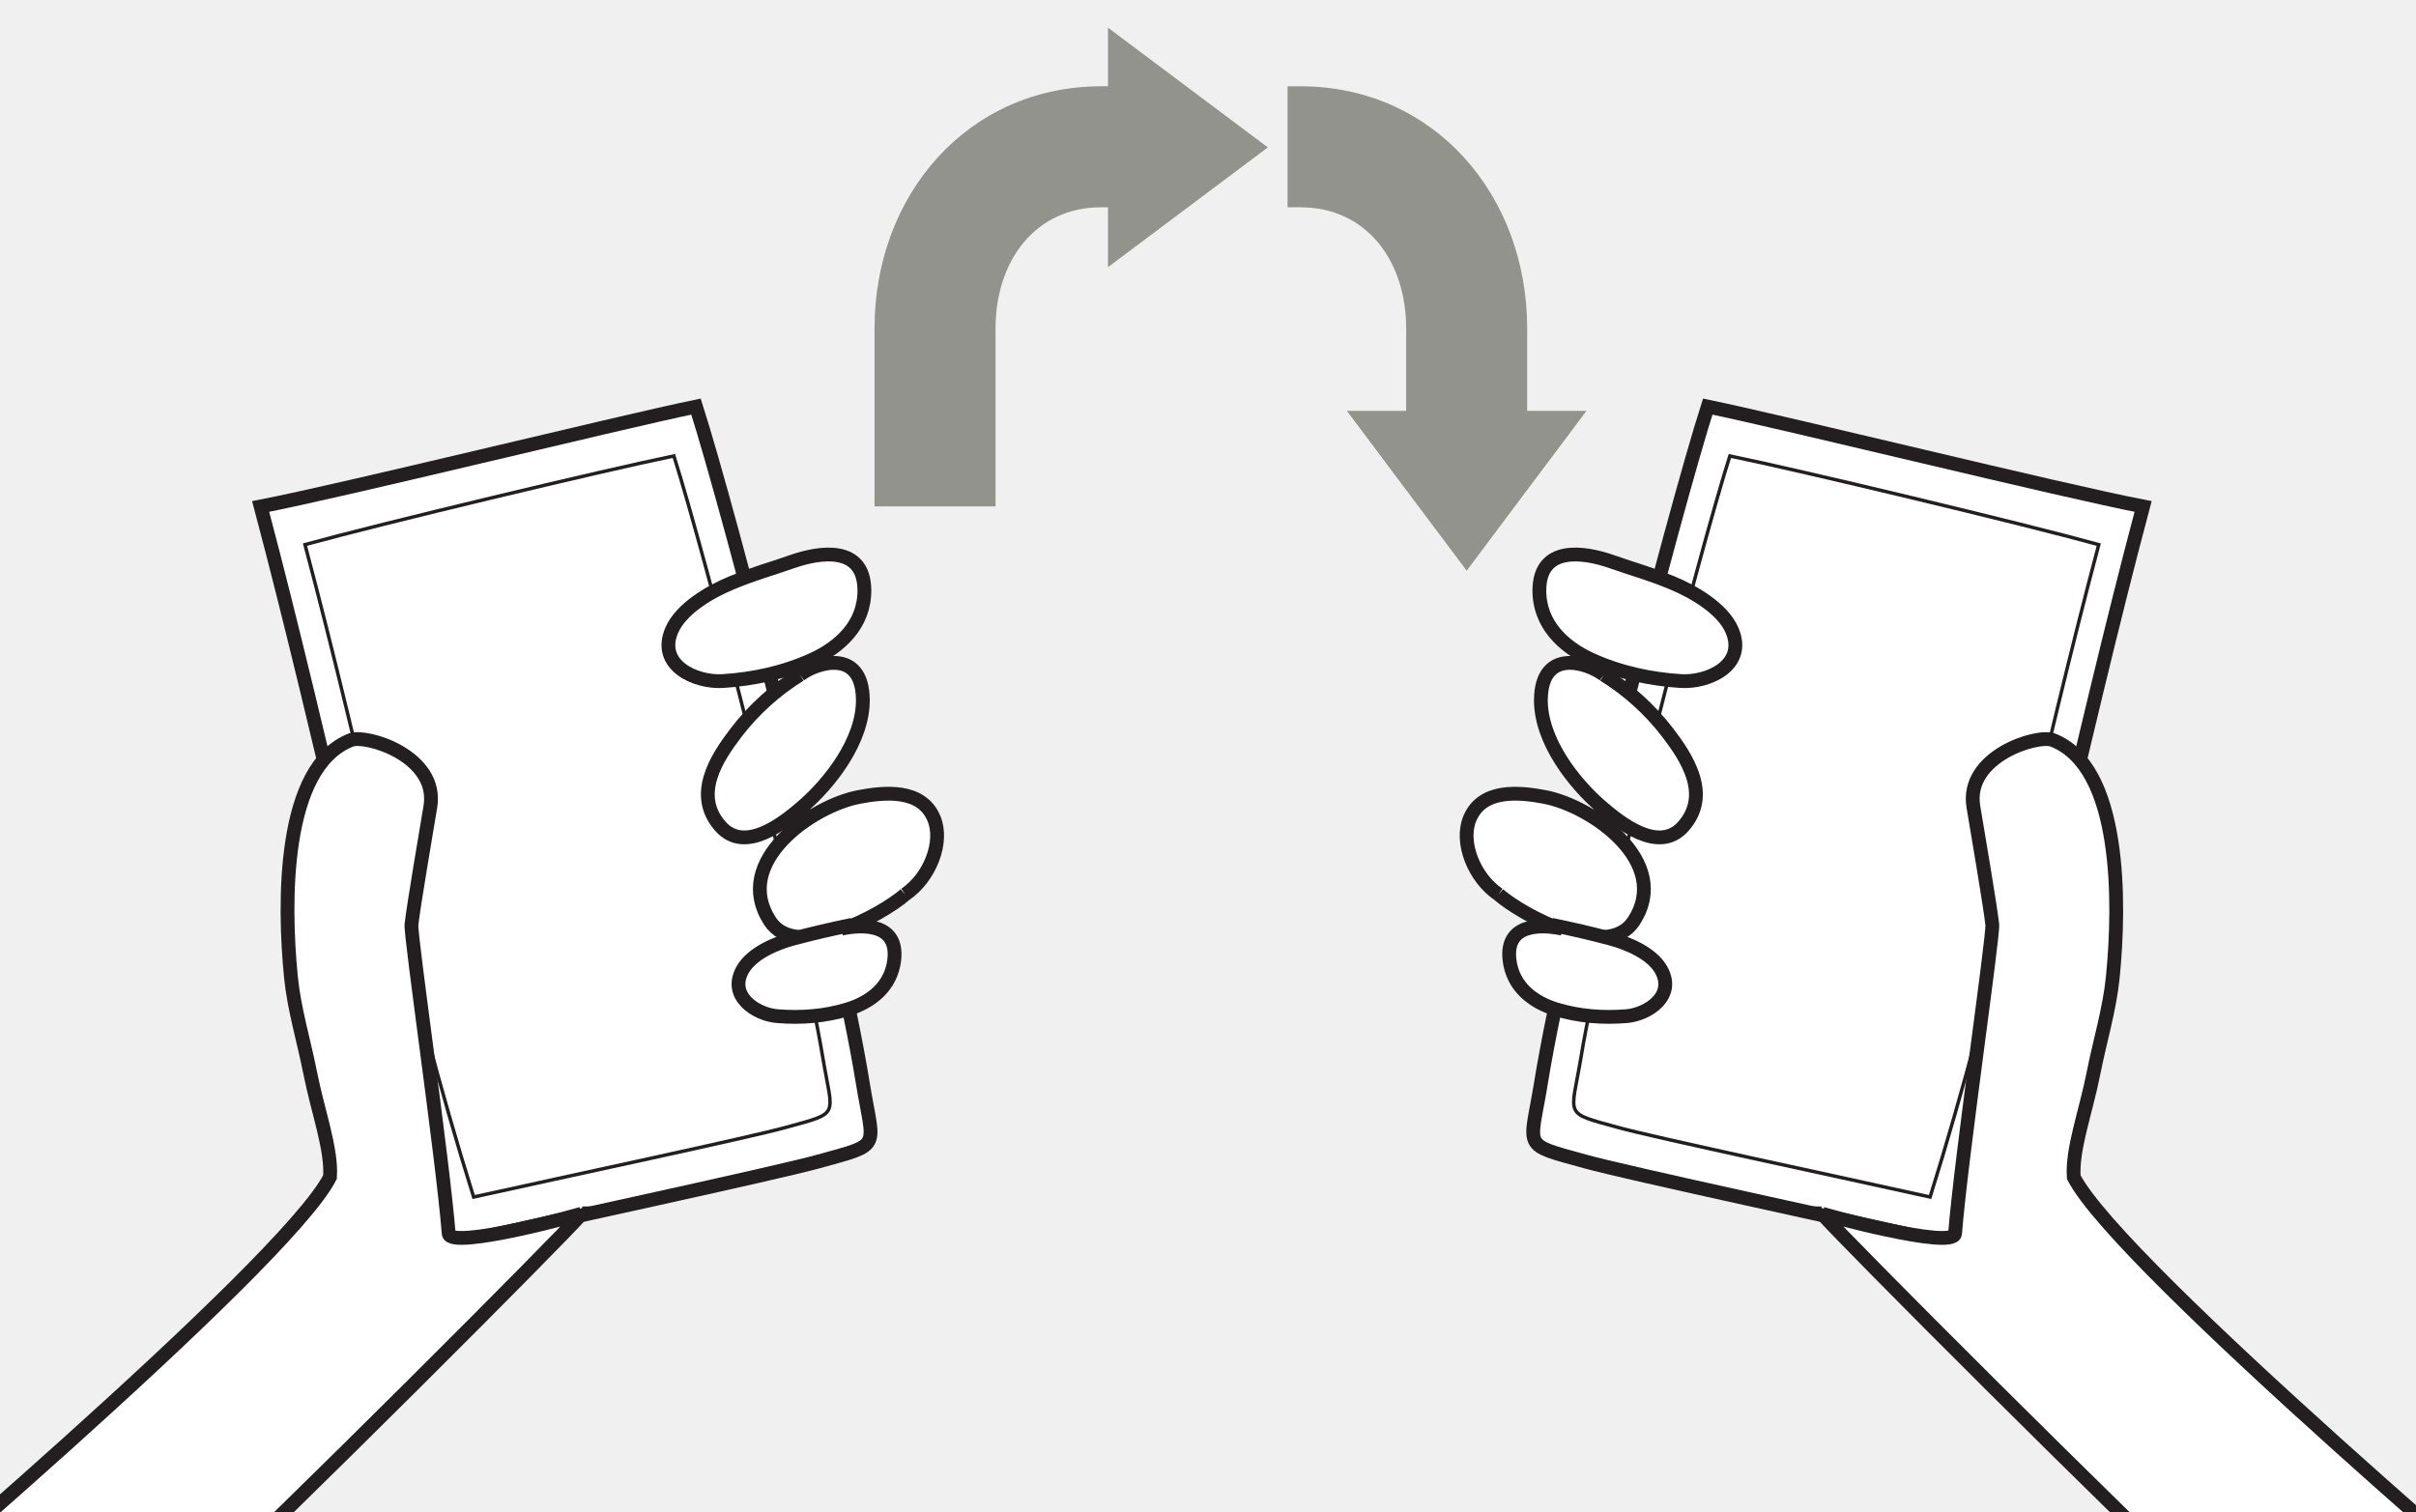
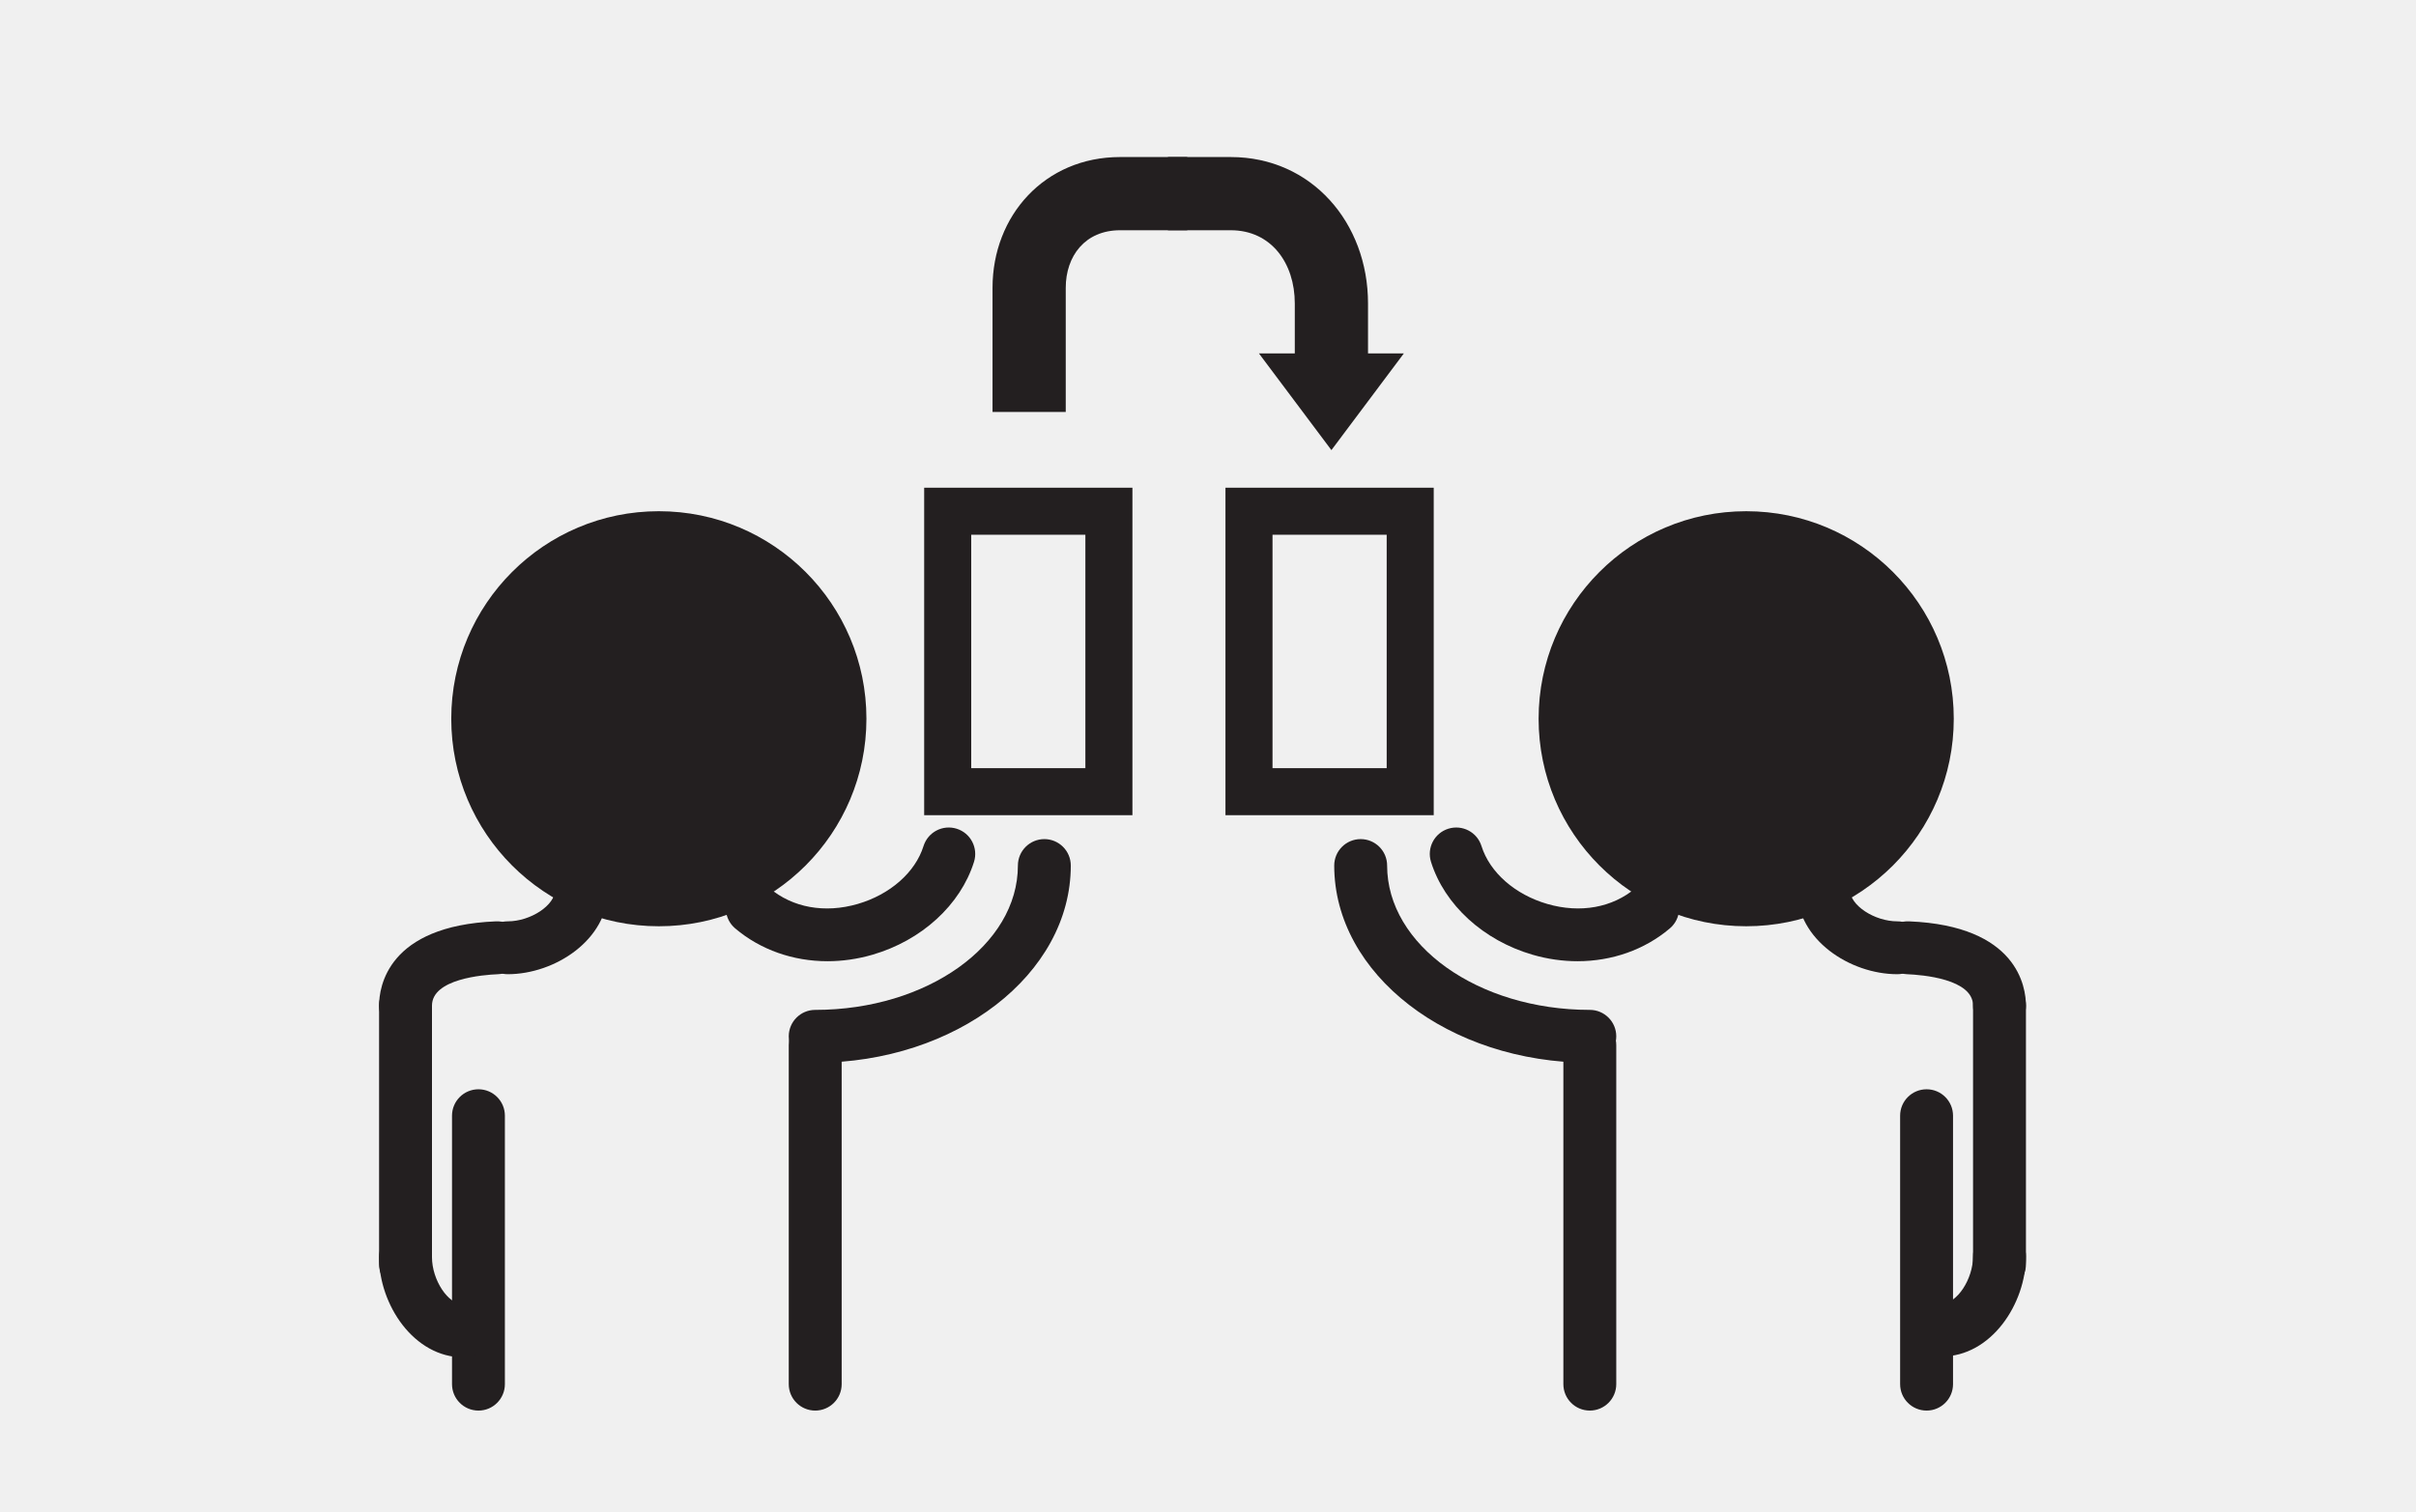
<svg xmlns="http://www.w3.org/2000/svg" version="1.1" id="Layer_1" x="0px" y="0px" width="350px" height="219px" viewBox="0 0 350 219" enable-background="new 0 0 350 219" xml:space="preserve">
-   <path fill="#FFFFFF" stroke="#231F20" stroke-width="2" stroke-miterlimit="10" d="M247.397,58.917  c-4.902,15.332-20.443,74.96-24.166,98.048c-1.551,9.604-2.946,8.75,6.419,11.34c6.172,1.707,37.772,8.5,53.231,11.982  c11.074-35.029,18.145-71.433,27.584-106.896C298.407,71.057,259.302,61.393,247.397,58.917z" />
-   <path fill="#FFFFFF" stroke="#231F20" stroke-width="0.5" stroke-miterlimit="10" d="M250.601,66.072  c-4.346,13.663-18.188,66.75-21.592,87.284c-1.428,8.553-2.605,7.809,5.354,10.008c5.24,1.459,32.104,7.176,45.246,10.092  c9.797-31.207,16.025-62.956,24.434-94.536C293.193,75.919,260.722,68.151,250.601,66.072z" />
-   <path fill="#FFFFFF" stroke="#231F20" stroke-width="2" stroke-miterlimit="10" d="M217.093,129.609  c-3.562-2.42-5.604-7.572-4.162-11.012c1.824-4.351,7.184-3.807,10.845-3.111c6.834,1.297,18.519,9.432,12.886,18.016  C232.845,139.316,220.505,132.602,217.093,129.609" />
-   <path fill="#FFFFFF" stroke="#231F20" stroke-width="2" stroke-miterlimit="10" d="M232.343,97.781  c-2.563-1.916-9.01-3.786-9.117,3.55c-0.088,6.016,4.836,12.176,8.671,15.501c2.772,2.404,8.396,6.924,11.95,2.921  c4.092-4.608,0.457-10.043-2.252-13.588C238.979,102.746,235.767,99.9,232.343,97.781" />
-   <path fill="#FFFFFF" stroke="#231F20" stroke-width="2" stroke-miterlimit="10" d="M233.507,81.395  c-4.142-1.457-10.425-2.334-10.502,4.066c-0.06,5.051,3.571,8.31,7.481,10.101c4.163,1.904,8.573,2.84,12.985,3.127  c3.978,0.261,9.629-2.289,7.435-7.37c-1.373-3.182-5.649-5.61-8.631-6.843C238.71,83.002,237.169,82.682,233.507,81.395" />
-   <path fill="#FFFFFF" stroke="#231F20" stroke-width="2" stroke-miterlimit="10" d="M226.337,134.568  c-3.314-0.688-8.22-0.666-7.666,4.459c0.436,4.043,3.532,6.229,6.702,7.213c3.375,1.043,6.847,1.285,10.259,1.008  c3.075-0.25,7.17-2.938,5-6.746c-1.356-2.385-4.869-3.837-7.274-4.479c-2.875-0.769-5.646-1.404-8.577-2.012" />
-   <path fill="#FFFFFF" stroke="#231F20" stroke-width="2" stroke-miterlimit="10" d="M327.499,238.831  c-23.453-22.204-59.926-58.86-63.632-63.007h0.001c-0.251,0.041,19.165,5.358,19.357,2.922c0.853-10.795,5.568-43.182,5.393-44.77  c-0.322-2.875-2.271-14.252-2.738-17.076c-1.217-7.329,9.285-10.532,11.514-9.661c9.947,3.892,9.767,23.532,8.678,34.387  c-0.469,4.668-1.857,9.162-2.762,13.742c-1.139,5.771-3.172,11.156-2.891,15.203c6.627,13.031,71.028,67.3,70.815,67.396" />
-   <path fill="#FFFFFF" stroke="#231F20" stroke-width="2" stroke-miterlimit="10" d="M100.827,58.917  c4.902,15.332,20.443,74.96,24.166,98.048c1.551,9.604,2.946,8.75-6.419,11.34c-6.172,1.707-37.772,8.5-53.231,11.982  c-11.074-35.029-18.145-71.433-27.584-106.896C49.817,71.057,88.923,61.393,100.827,58.917z" />
-   <path fill="#FFFFFF" stroke="#231F20" stroke-width="0.5" stroke-miterlimit="10" d="M97.623,66.072  c4.347,13.663,18.189,66.75,21.593,87.284c1.428,8.553,2.605,7.809-5.354,10.008c-5.24,1.459-32.104,7.176-45.246,10.092  c-9.797-31.207-16.025-62.956-24.434-94.536C55.031,75.919,87.503,68.151,97.623,66.072z" />
-   <path fill="#FFFFFF" stroke="#231F20" stroke-width="2" stroke-miterlimit="10" d="M131.132,129.609  c3.563-2.42,5.604-7.572,4.164-11.012c-1.824-4.351-7.185-3.807-10.846-3.111c-6.834,1.297-18.52,9.432-12.886,18.016  C115.38,139.316,127.72,132.602,131.132,129.609" />
-   <path fill="#FFFFFF" stroke="#231F20" stroke-width="2" stroke-miterlimit="10" d="M115.884,97.781  c2.562-1.916,9.008-3.786,9.115,3.55c0.088,6.016-4.835,12.176-8.67,15.501c-2.771,2.404-8.396,6.924-11.949,2.921  c-4.093-4.608-0.457-10.043,2.252-13.588C109.246,102.746,112.458,99.9,115.884,97.781" />
-   <path fill="#FFFFFF" stroke="#231F20" stroke-width="2" stroke-miterlimit="10" d="M114.718,81.395  c4.143-1.457,10.426-2.334,10.502,4.066c0.061,5.051-3.57,8.31-7.48,10.101c-4.163,1.904-8.573,2.84-12.984,3.127  c-3.979,0.261-9.631-2.289-7.436-7.37c1.373-3.182,5.65-5.61,8.631-6.843C109.515,83.002,111.056,82.682,114.718,81.395" />
-   <path fill="#FFFFFF" stroke="#231F20" stroke-width="2" stroke-miterlimit="10" d="M121.888,134.568  c3.314-0.688,8.22-0.666,7.666,4.459c-0.436,4.043-3.532,6.229-6.703,7.213c-3.375,1.043-6.846,1.285-10.258,1.008  c-3.076-0.25-7.17-2.938-5-6.746c1.356-2.385,4.869-3.837,7.274-4.479c2.875-0.769,5.646-1.404,8.577-2.012" />
-   <path fill="#FFFFFF" stroke="#231F20" stroke-width="2" stroke-miterlimit="10" d="M20.726,238.831  c23.453-22.204,59.926-58.86,63.632-63.007h-0.001c0.251,0.041-19.165,5.358-19.357,2.922c-0.853-10.795-5.568-43.182-5.393-44.77  c0.322-2.875,2.271-14.252,2.738-17.076c1.217-7.329-9.285-10.532-11.514-9.661c-9.947,3.892-9.767,23.532-8.678,34.387  c0.469,4.668,1.857,9.162,2.762,13.742c1.139,5.771,3.172,11.156,2.891,15.203c-6.627,13.031-71.028,67.3-70.815,67.396" />
-   <path fill="#92938D" d="M221.237,59.533V47.57c0-19.337-13.527-35.067-32.866-35.067h-1.845v17.535h1.845  c9.669,0,15.337,7.863,15.337,17.535v11.965h-8.589l8.589,11.465v0.003h0.006l8.76,11.692l8.756-11.692h0.008v-0.004l8.591-11.465  h-8.591V59.533z" />
-   <path fill="#92938D" d="M160.507,12.501h-0.951c-19.336,0-32.864,15.73-32.864,35.063V73.38h17.532V47.564  c0-9.665,5.668-17.531,15.334-17.531h0.949v8.681l23.164-17.355L160.507,4.006V12.501z" />
+   <g>
+     <g>
+       <g>
+         <path fill="#231F20" d="M69.315,204.404c-2.12,0-3.833-1.717-3.833-3.834v-38.896c0-2.116,1.712-3.829,3.833-3.829     c2.113,0,3.827,1.713,3.827,3.829v38.896C73.142,202.688,71.428,204.404,69.315,204.404z" />
+       </g>
+       <g>
+         <path fill="#231F20" d="M118.098,204.404c-2.117,0-3.833-1.717-3.833-3.834v-49.123c0-2.115,1.716-3.827,3.833-3.827     s3.833,1.712,3.833,3.827v49.123C121.931,202.688,120.215,204.404,118.098,204.404z" />
+       </g>
+       <g>
+         <path fill="#231F20" d="M118.098,154.001c-2.117,0-3.833-1.714-3.833-3.832c0-2.115,1.716-3.828,3.833-3.828     c16.189,0,29.362-9.386,29.362-20.914c0-2.119,1.716-3.83,3.833-3.835c2.116,0,3.83,1.716,3.83,3.835     C155.124,141.181,138.514,154.001,118.098,154.001z" />
+       </g>
+       <g>
+         <path fill="#231F20" d="M119.878,139.287c-4.957,0-9.69-1.638-13.375-4.756c-1.613-1.369-1.812-3.789-0.446-5.404     c1.367-1.613,3.786-1.812,5.398-0.446c3.364,2.85,8.024,3.693,12.791,2.312c4.69-1.36,8.351-4.578,9.542-8.392     c0.637-2.022,2.779-3.144,4.803-2.513c2.021,0.632,3.142,2.781,2.511,4.8c-1.952,6.238-7.59,11.396-14.724,13.463     C124.212,138.979,122.024,139.287,119.878,139.287z" />
+       </g>
+       <g>
+         <path fill="#231F20" d="M58.747,187.031c-2.114,0-3.831-1.717-3.831-3.832v-37.479c0-2.114,1.717-3.833,3.831-3.833     c2.119,0,3.833,1.717,3.833,3.833v37.479C62.581,185.314,60.866,187.031,58.747,187.031z" />
+       </g>
+       <g>
+         <path fill="#231F20" d="M67.129,196.691c-7.195,0-12.213-7.656-12.213-14.526c0-2.118,1.717-3.832,3.831-3.832     c2.119,0,3.833,1.714,3.833,3.832c0,3.335,2.339,6.864,4.549,6.864c2.118,0,3.833,1.715,3.833,3.832     C70.962,194.977,69.248,196.691,67.129,196.691z" />
+       </g>
+       <g>
+         <path fill="#231F20" d="M58.747,149.554c-2.114,0-3.831-1.714-3.831-3.833c0-2.703,1.22-11.572,16.931-12.21     c2.125-0.101,3.899,1.559,3.982,3.673c0.085,2.117-1.559,3.897-3.672,3.985c-2.246,0.092-9.577,0.688-9.577,4.552     C62.581,147.84,60.866,149.552,58.747,149.554z" />
+       </g>
+       <g>
+         <path fill="#231F20" d="M73.549,141.17c-2.121,0-3.833-1.712-3.833-3.831c0-2.113,1.712-3.83,3.833-3.83     c3.334,0,6.861-2.341,6.861-4.552c0-2.115,1.716-3.831,3.834-3.831c2.116,0,3.827,1.716,3.827,3.831     C88.071,136.155,80.417,141.17,73.549,141.17z" />
+       </g>
+       <g>
+         <circle fill="#231F20" cx="95.445" cy="104.15" r="30.072" />
+       </g>
+     </g>
+     <g>
+       <path fill="#231F20" d="M279.101,204.402c2.116,0,3.829-1.715,3.829-3.832v-38.896c0-2.116-1.713-3.829-3.829-3.829    c-2.12,0-3.834,1.713-3.834,3.829v38.896C275.267,202.688,276.98,204.402,279.101,204.402z" />
+     </g>
+     <g>
+       <path fill="#231F20" d="M230.313,204.402c2.114,0,3.831-1.715,3.831-3.832v-49.123c0-2.115-1.717-3.827-3.831-3.827    c-2.118,0-3.832,1.712-3.832,3.827v49.123C226.481,202.688,228.195,204.402,230.313,204.402z" />
+     </g>
+     <g>
+       <path fill="#231F20" d="M230.313,154.001c2.114,0,3.831-1.717,3.831-3.832s-1.717-3.829-3.831-3.829    c-16.188,0-29.364-9.385-29.364-20.913c0-2.119-1.715-3.835-3.833-3.835c-2.112,0-3.83,1.716-3.83,3.835    C193.286,141.181,209.894,154.001,230.313,154.001z" />
+     </g>
+     <g>
+       <path fill="#231F20" d="M228.532,139.287c4.961,0,9.691-1.638,13.373-4.756c1.615-1.369,1.814-3.789,0.447-5.404    c-1.367-1.616-3.785-1.812-5.396-0.446c-3.367,2.85-8.026,3.693-12.794,2.31c-4.689-1.358-8.347-4.576-9.543-8.392    c-0.633-2.021-2.776-3.142-4.804-2.511c-2.018,0.632-3.142,2.781-2.509,4.8c1.95,6.235,7.595,11.396,14.726,13.463    C224.196,138.979,226.384,139.287,228.532,139.287z" />
+     </g>
+     <g>
+       <path fill="#231F20" d="M289.66,187.031c2.12,0,3.834-1.717,3.834-3.834v-37.477c0-2.114-1.714-3.835-3.834-3.835    c-2.115,0-3.83,1.717-3.83,3.835v37.477C285.83,185.314,287.545,187.031,289.66,187.031z" />
+     </g>
+     <g>
+       <path fill="#231F20" d="M281.279,196.567c7.196,0,12.215-7.657,12.215-14.527c0-2.116-1.714-3.83-3.834-3.83    c-2.115,0-3.83,1.714-3.83,3.83c0,3.336-2.338,6.866-4.551,6.866c-2.117,0-3.831,1.715-3.831,3.828    C277.448,194.854,279.162,196.567,281.279,196.567z" />
+     </g>
+     <g>
+       <path fill="#231F20" d="M289.66,149.554c2.12,0,3.834-1.719,3.834-3.833c0-2.703-1.224-11.572-16.931-12.21    c-2.126-0.103-3.896,1.558-3.982,3.673c-0.088,2.115,1.559,3.897,3.67,3.985c2.246,0.092,9.579,0.688,9.579,4.552    C285.83,147.835,287.545,149.552,289.66,149.554z" />
+     </g>
+     <g>
+       <path fill="#231F20" d="M274.865,141.17c2.115,0,3.832-1.712,3.832-3.831c0-2.113-1.717-3.83-3.832-3.83    c-3.338,0-6.867-2.341-6.867-4.552c0-2.115-1.714-3.831-3.831-3.831c-2.114,0-3.829,1.716-3.829,3.831    C260.338,136.155,267.993,141.17,274.865,141.17z" />
+     </g>
+     <g>
+       <circle fill="#231F20" cx="252.966" cy="104.15" r="30.071" />
+     </g>
+     <g>
+       <path fill="#231F20" d="M164.051,118.128h-30.169V70.673h30.169V118.128z M140.698,111.313h16.539V77.488h-16.539V111.313z" />
+     </g>
+     <g>
+       <path fill="#231F20" d="M207.7,118.128h-30.17V70.673h30.17V118.128z M184.345,111.313h16.541V77.488h-16.541V111.313z" />
+     </g>
+     <path fill="#231F20" d="M171.995,33.365h-9.73c-5.076,0-7.873,3.741-7.873,8.341v17.99h-10.607v-17.99   c0-10.449,7.554-18.949,18.48-18.949h9.73" />
+     <path fill="#231F20" d="M169.196,33.365h9.099c5.852,0,9.278,4.757,9.278,10.607v7.238h-5.196l5.196,6.937l0,0l5.305,7.077   l5.301-7.077l0.002-0.004l0,0l5.195-6.933h-5.195v-7.238c0-11.698-8.185-21.215-19.886-21.215h-9.099" />
+   </g>
</svg>
